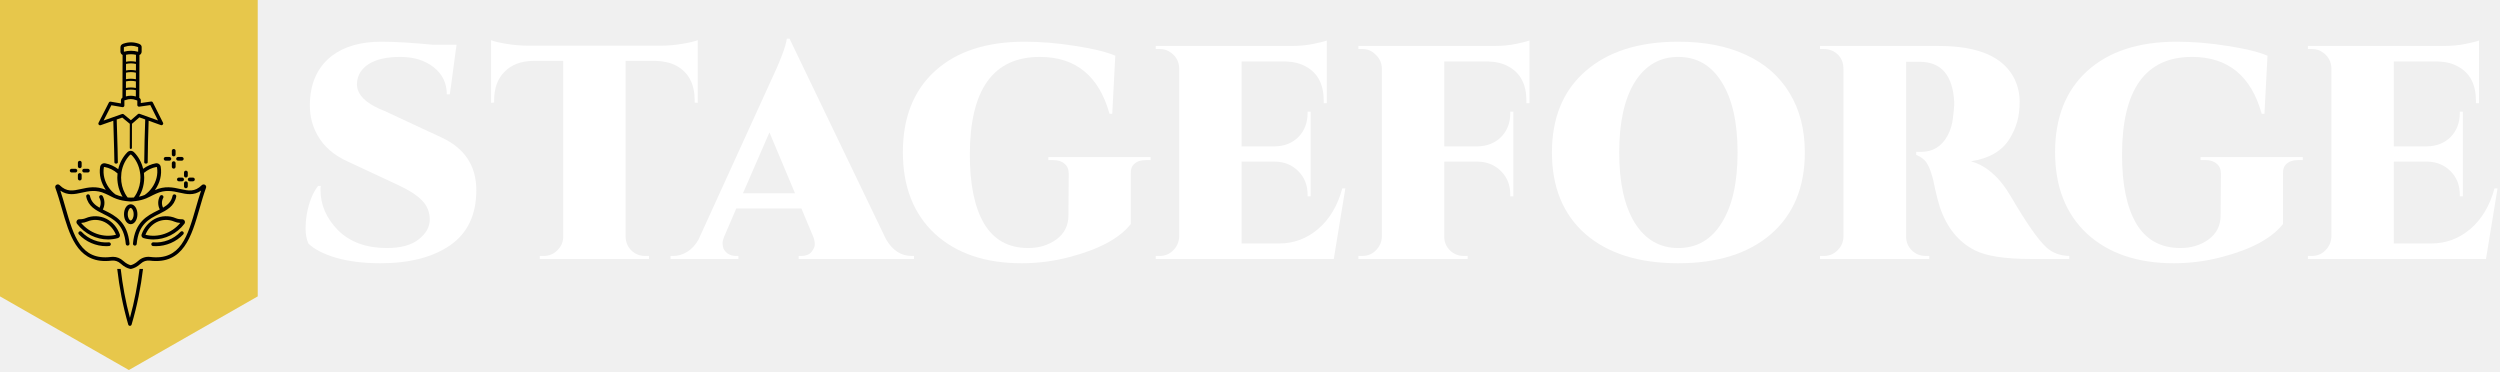
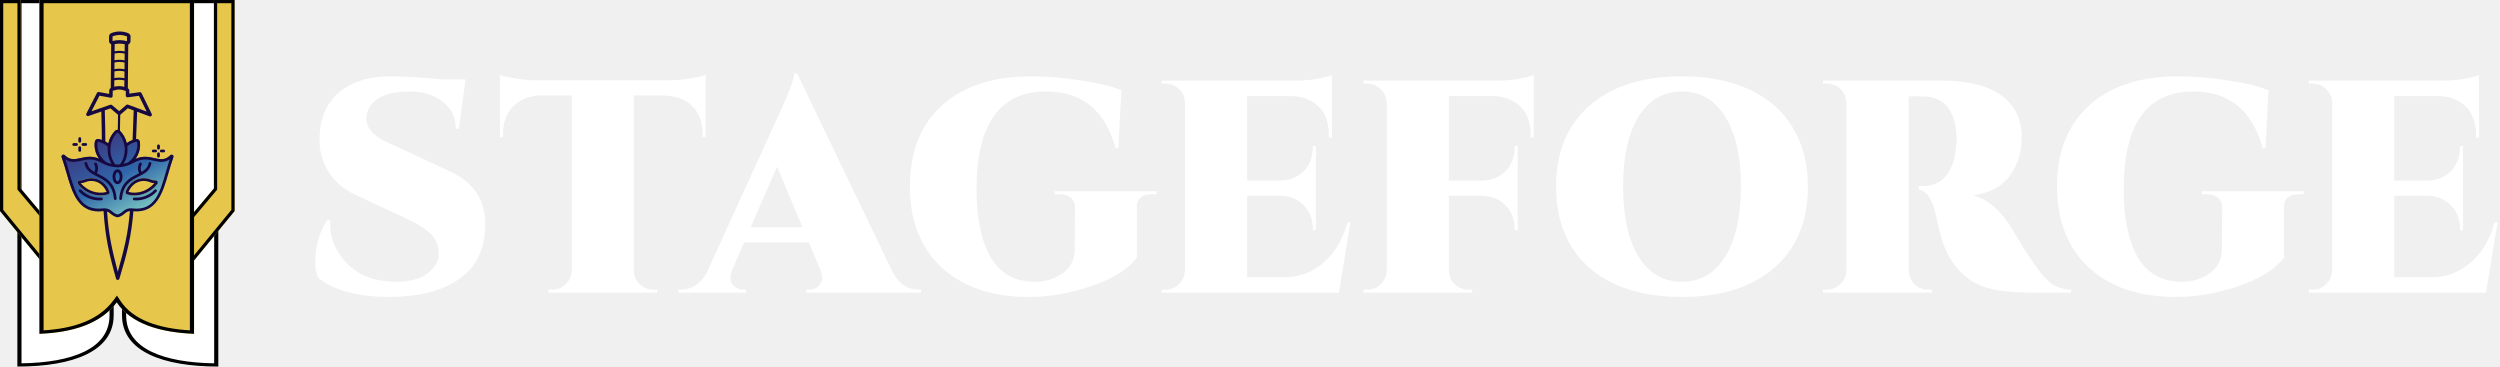
- <svg xmlns="http://www.w3.org/2000/svg" width="679" height="101" viewBox="0 0 679 101" fill="none">
-   <path d="M627.914 69.515C629.347 69.515 630.559 69.019 631.551 68.027C632.598 66.98 633.149 65.74 633.204 64.308V18.517C633.149 16.754 632.405 15.349 630.973 14.302C630.091 13.641 629.071 13.31 627.914 13.31H626.84V12.484H663.455C665.825 12.484 667.919 12.291 669.737 11.905C671.611 11.519 672.795 11.216 673.291 10.996V28.023H672.465V27.361C672.465 22.953 670.867 19.867 667.671 18.104C666.128 17.223 664.282 16.754 662.133 16.699H650.148V39.76H659.157C661.802 39.704 663.951 38.85 665.604 37.197C667.258 35.489 668.084 33.312 668.084 30.668V30.337H668.911V53.315H668.084V52.901C668.084 50.312 667.258 48.19 665.604 46.537C663.951 44.829 661.83 43.947 659.24 43.892H650.148V66.126H660.315C664.337 66.126 667.891 64.804 670.977 62.159C674.063 59.514 676.239 55.849 677.507 51.166H678.333L675.192 70.341H626.84V69.515H627.914Z" fill="white" />
-   <path d="M590.395 71.499C580.531 71.499 572.679 68.826 566.838 63.481C561.053 58.081 558.16 50.697 558.16 41.33C558.16 31.907 561.08 24.551 566.921 19.261C572.762 13.971 580.862 11.326 591.221 11.326C595.685 11.326 600.286 11.712 605.024 12.484C609.763 13.2 613.372 14.082 615.852 15.129L615.026 30.916H614.282C611.416 20.611 605.107 15.459 595.354 15.459C582.68 15.459 576.344 24.331 576.344 42.074C576.344 50.119 577.638 56.345 580.228 60.754C582.873 65.162 586.868 67.366 592.213 67.366C595.134 67.366 597.668 66.594 599.817 65.052C602.021 63.454 603.123 61.277 603.123 58.522L603.206 47.198C603.206 45.986 602.82 45.077 602.049 44.471C601.333 43.809 600.313 43.479 598.991 43.479H597.668V42.652H625.44V43.479H624.2C622.823 43.479 621.776 43.809 621.059 44.471C620.343 45.077 620.012 45.986 620.067 47.198V60.836C616.982 64.749 611.389 67.752 603.289 69.846C599.101 70.948 594.803 71.499 590.395 71.499Z" fill="white" />
-   <path d="M547.211 21.576C548.093 23.504 548.534 25.515 548.534 27.609C548.534 29.648 548.313 31.466 547.872 33.065C547.432 34.607 546.743 36.15 545.806 37.693C543.767 40.999 540.268 43.038 535.309 43.809C537.458 44.416 539.387 45.49 541.095 47.033C542.913 48.576 544.621 50.725 546.219 53.48C550.352 60.533 553.52 65.079 555.725 67.118C557.378 68.661 559.472 69.46 562.006 69.515V70.341H551.675C544.511 70.341 539.387 69.542 536.301 67.945C531.893 65.685 528.752 61.8 526.878 56.29C526.382 54.692 525.942 53.012 525.556 51.248C525.225 49.485 524.922 48.218 524.647 47.446C524.426 46.62 524.151 45.876 523.82 45.215C523.49 44.498 523.131 43.947 522.746 43.562C522.084 42.9 521.313 42.404 520.431 42.074V41.247H521.754C524.95 41.247 527.347 39.787 528.945 36.867C529.771 35.324 530.267 33.671 530.433 31.907C530.653 30.089 530.763 28.959 530.763 28.519C530.763 28.078 530.763 27.802 530.763 27.692C530.377 20.419 527.237 16.782 521.341 16.782H517.704V64.308C517.704 65.74 518.227 66.98 519.274 68.027C520.321 69.019 521.561 69.515 522.994 69.515H523.985V70.341H494.313V69.515H495.387C496.82 69.515 498.032 69.019 499.024 68.027C500.071 67.035 500.622 65.823 500.677 64.39V18.517C500.622 16.479 499.74 14.963 498.032 13.972C497.206 13.531 496.324 13.31 495.387 13.31H494.313V12.484H526.63C537.431 12.484 544.291 15.514 547.211 21.576Z" fill="white" />
-   <path d="M455.808 11.326C462.916 11.326 469.032 12.511 474.157 14.881C479.336 17.25 483.304 20.721 486.059 25.295C488.814 29.813 490.192 35.186 490.192 41.413C490.192 50.835 487.133 58.219 481.017 63.564C474.901 68.854 466.498 71.499 455.808 71.499C445.118 71.499 436.715 68.854 430.598 63.564C424.537 58.219 421.506 50.835 421.506 41.413C421.506 31.99 424.537 24.634 430.598 19.344C436.715 13.999 445.118 11.326 455.808 11.326ZM443.988 60.506C446.853 65.079 450.793 67.366 455.808 67.366C460.877 67.366 464.817 65.079 467.627 60.506C470.492 55.932 471.925 49.568 471.925 41.413C471.925 33.257 470.492 26.893 467.627 22.32C464.817 17.746 460.877 15.459 455.808 15.459C450.793 15.459 446.853 17.746 443.988 22.32C441.178 26.893 439.773 33.257 439.773 41.413C439.773 49.568 441.178 55.932 443.988 60.506Z" fill="white" />
-   <path d="M392.258 16.699V39.76H401.268C403.913 39.704 406.062 38.85 407.715 37.197C409.368 35.489 410.194 33.34 410.194 30.75V30.337H411.021V53.315H410.194V52.901C410.194 50.312 409.368 48.19 407.715 46.537C406.062 44.829 403.94 43.947 401.35 43.892H392.258V64.308C392.258 65.74 392.782 66.98 393.829 68.027C394.876 69.019 396.116 69.515 397.548 69.515H398.623V70.341H368.95V69.515H370.025C371.457 69.515 372.669 69.019 373.661 68.027C374.708 66.98 375.259 65.74 375.314 64.308V18.517C375.259 17.085 374.708 15.873 373.661 14.881C372.669 13.834 371.457 13.31 370.025 13.31H368.95V12.484H405.566C407.935 12.484 410.029 12.291 411.847 11.905C413.666 11.519 414.851 11.216 415.402 10.996V28.023H414.575V27.361C414.575 22.953 412.977 19.867 409.781 18.104C408.238 17.223 406.392 16.754 404.243 16.699H392.258Z" fill="white" />
-   <path d="M314.976 69.515C316.408 69.515 317.621 69.019 318.613 68.027C319.66 66.98 320.211 65.74 320.266 64.308V18.517C320.211 16.754 319.467 15.349 318.034 14.302C317.152 13.641 316.133 13.31 314.976 13.31H313.901V12.484H350.517C352.886 12.484 354.98 12.291 356.799 11.905C358.672 11.519 359.857 11.216 360.353 10.996V28.023H359.526V27.361C359.526 22.953 357.928 19.867 354.732 18.104C353.189 17.223 351.344 16.754 349.195 16.699H337.21V39.76H346.219C348.864 39.704 351.013 38.85 352.666 37.197C354.319 35.489 355.146 33.312 355.146 30.668V30.337H355.972V53.315H355.146V52.901C355.146 50.312 354.319 48.19 352.666 46.537C351.013 44.829 348.891 43.947 346.302 43.892H337.21V66.126H347.376C351.399 66.126 354.953 64.804 358.038 62.159C361.124 59.514 363.301 55.849 364.568 51.166H365.395L362.254 70.341H313.901V69.515H314.976Z" fill="white" />
-   <path d="M277.456 71.499C267.593 71.499 259.741 68.826 253.9 63.481C248.114 58.081 245.221 50.697 245.221 41.33C245.221 31.907 248.142 24.551 253.982 19.261C259.823 13.971 267.923 11.326 278.283 11.326C282.746 11.326 287.347 11.712 292.086 12.484C296.825 13.2 300.434 14.082 302.913 15.129L302.087 30.916H301.343C298.478 20.611 292.168 15.459 282.415 15.459C269.742 15.459 263.405 24.331 263.405 42.074C263.405 50.119 264.7 56.345 267.29 60.754C269.935 65.162 273.93 67.366 279.274 67.366C282.195 67.366 284.73 66.594 286.879 65.052C289.083 63.454 290.185 61.277 290.185 58.522L290.267 47.198C290.267 45.986 289.882 45.077 289.11 44.471C288.394 43.809 287.375 43.479 286.052 43.479H284.73V42.652H312.501V43.479H311.262C309.884 43.479 308.837 43.809 308.121 44.471C307.404 45.077 307.074 45.986 307.129 47.198V60.836C304.043 64.749 298.45 67.752 290.35 69.846C286.162 70.948 281.864 71.499 277.456 71.499Z" fill="white" />
-   <path d="M247.581 69.515H248.242V70.341H216.916V69.515H217.66C218.872 69.515 219.781 69.157 220.388 68.44C220.994 67.669 221.297 66.98 221.297 66.374C221.297 65.713 221.159 65.024 220.883 64.308L217.66 56.621H199.972L196.666 64.308C196.39 65.024 196.253 65.603 196.253 66.043C196.253 66.484 196.335 66.98 196.501 67.531C196.721 68.027 197.134 68.496 197.74 68.936C198.402 69.322 199.09 69.515 199.807 69.515H200.551V70.341H182.119V69.515H182.863C184.13 69.515 185.37 69.157 186.582 68.44C187.849 67.669 188.896 66.539 189.723 65.052L208.981 22.815C211.902 16.644 213.472 12.539 213.693 10.5H214.436L240.638 64.969C242.401 67.999 244.715 69.515 247.581 69.515ZM201.79 52.488H215.924L208.981 35.957L201.79 52.488Z" fill="white" />
-   <path d="M169.913 16.534V64.39C169.968 65.823 170.492 67.035 171.484 68.027C172.531 69.019 173.77 69.515 175.203 69.515H176.277V70.341H146.605V69.515H147.679C149.112 69.515 150.324 69.019 151.316 68.027C152.363 67.035 152.914 65.851 152.969 64.473V16.534H144.786C141.48 16.589 138.89 17.581 137.017 19.509C135.143 21.383 134.207 23.973 134.207 27.279V27.857L133.38 27.94V10.913C134.152 11.244 135.529 11.575 137.513 11.905C139.552 12.236 141.425 12.401 143.133 12.401H179.749C181.457 12.401 183.303 12.236 185.287 11.905C187.27 11.575 188.676 11.244 189.502 10.913V27.94L188.676 27.857V27.279C188.676 22.815 187.022 19.675 183.716 17.856C182.118 17.03 180.217 16.589 178.013 16.534H169.913Z" fill="white" />
-   <path d="M129.369 51.662C129.369 58.329 126.999 63.316 122.261 66.622C117.522 69.873 111.213 71.499 103.333 71.499C98.759 71.499 94.737 71.003 91.265 70.011C87.794 68.964 85.287 67.669 83.744 66.126C83.248 64.914 83 63.619 83 62.241C83 60.809 83.11 59.431 83.331 58.109C83.937 54.858 84.956 52.323 86.389 50.505H87.133C87.078 50.835 87.05 51.193 87.05 51.579C87.05 55.657 88.648 59.321 91.844 62.572C95.095 65.768 99.503 67.366 105.069 67.366C108.816 67.366 111.681 66.594 113.665 65.052C115.703 63.454 116.723 61.663 116.723 59.679C116.723 57.64 116.034 55.904 114.656 54.472C113.279 53.039 111.047 51.606 107.961 50.174L94.489 43.892C90.687 42.184 87.932 39.787 86.224 36.701C84.846 34.277 84.157 31.604 84.157 28.684C84.157 22.733 86.168 18.214 90.191 15.129C93.552 12.594 98.016 11.326 103.581 11.326C107.218 11.326 111.874 11.602 117.549 12.153H123.996L122.178 25.626H121.351C121.351 22.595 120.167 20.143 117.797 18.269C115.428 16.396 112.397 15.459 108.705 15.459C105.069 15.459 102.231 16.093 100.192 17.36C98.208 18.628 97.134 20.308 96.969 22.402C96.748 24.992 98.401 27.196 101.928 29.015C102.534 29.345 103.333 29.703 104.325 30.089L119.781 37.28C126.173 40.2 129.369 44.994 129.369 51.662Z" fill="white" />
-   <path d="M0 80.5V0H70V80.5L35 100.5L0 80.5Z" fill="#E7C74B" />
-   <path d="M47.691 41.966C47.691 42.244 47.462 42.47 47.181 42.47C46.9 42.47 46.671 42.244 46.671 41.966V40.967C46.671 40.69 46.9 40.463 47.181 40.463C47.462 40.463 47.691 40.69 47.691 40.967V41.966ZM47.181 43.8C46.9 43.8 46.671 44.026 46.671 44.304V45.302C46.671 45.58 46.9 45.806 47.181 45.806C47.462 45.806 47.691 45.58 47.691 45.302V44.304C47.691 44.026 47.462 43.8 47.181 43.8ZM48.363 43.638H49.374C49.655 43.638 49.884 43.412 49.884 43.134C49.884 42.856 49.655 42.63 49.374 42.63H48.363C48.082 42.63 47.853 42.856 47.853 43.134C47.853 43.414 48.082 43.638 48.363 43.638ZM44.986 43.638H45.997C46.278 43.638 46.507 43.412 46.507 43.134C46.507 42.856 46.278 42.63 45.997 42.63H44.986C44.705 42.63 44.476 42.856 44.476 43.134C44.476 43.414 44.703 43.638 44.986 43.638ZM22.176 44.178C22.176 43.9 21.947 43.673 21.665 43.673C21.384 43.673 21.155 43.9 21.155 44.178V45.176C21.155 45.454 21.384 45.681 21.665 45.681C21.947 45.681 22.176 45.454 22.176 45.176V44.178ZM21.665 47.012C21.384 47.012 21.155 47.238 21.155 47.516V48.515C21.155 48.792 21.384 49.019 21.665 49.019C21.947 49.019 22.176 48.792 22.176 48.515V47.516C22.176 47.238 21.947 47.012 21.665 47.012ZM22.848 46.85H23.858C24.139 46.85 24.369 46.624 24.369 46.346C24.369 46.068 24.139 45.842 23.858 45.842H22.848C22.567 45.842 22.337 46.068 22.337 46.346C22.337 46.626 22.567 46.85 22.848 46.85ZM19.471 45.842C19.19 45.842 18.96 46.068 18.96 46.346C18.96 46.624 19.19 46.85 19.471 46.85H20.481C20.762 46.85 20.992 46.624 20.992 46.346C20.992 46.068 20.762 45.842 20.481 45.842H19.471ZM51.002 46.85C51.002 46.573 50.773 46.346 50.492 46.346C50.211 46.346 49.982 46.573 49.982 46.85V47.717C49.982 47.995 50.211 48.221 50.492 48.221C50.773 48.221 51.002 47.995 51.002 47.717V46.85ZM50.492 49.251C50.211 49.251 49.982 49.478 49.982 49.755V50.622C49.982 50.9 50.211 51.126 50.492 51.126C50.773 51.126 51.002 50.9 51.002 50.622V49.755C51.002 49.476 50.773 49.251 50.492 49.251ZM51.523 49.241H52.4C52.681 49.241 52.91 49.015 52.91 48.737C52.91 48.459 52.681 48.233 52.4 48.233H51.523C51.242 48.233 51.013 48.459 51.013 48.737C51.013 49.015 51.242 49.241 51.523 49.241ZM48.584 49.241H49.462C49.743 49.241 49.972 49.015 49.972 48.737C49.972 48.459 49.743 48.233 49.462 48.233H48.584C48.303 48.233 48.074 48.459 48.074 48.737C48.074 49.015 48.301 49.241 48.584 49.241ZM55.96 51L55.958 51.004C55.292 52.832 54.732 54.779 54.19 56.664C52.033 64.166 49.802 71.924 40.68 70.786C39.799 70.67 38.916 70.959 38.252 71.576C37.254 72.493 36.371 72.85 35.806 72.988C35.749 73.004 35.685 73.017 35.627 73.027L35.527 73.047L35.398 73.033C35.314 73.017 35.248 73.004 35.176 72.984C34.624 72.848 33.741 72.49 32.749 71.578C32.079 70.959 31.194 70.672 30.315 70.786C29.713 70.861 29.139 70.896 28.594 70.896C20.896 70.896 18.817 63.666 16.801 56.659C16.259 54.776 15.699 52.83 15.035 51.004C14.934 50.669 15.057 50.352 15.334 50.185C15.609 50.02 15.952 50.057 16.186 50.28C18.109 52.202 19.828 51.82 22.002 51.339C23.93 50.912 26.107 50.433 28.734 51.556C27.416 49.693 26.854 47.422 27.197 45.315C27.314 44.653 27.9 44.243 28.564 44.357C29.854 44.596 31.064 45.143 32.117 45.949C32.515 44.186 33.376 42.577 34.594 41.35C34.842 41.102 35.164 40.964 35.505 40.964C35.844 40.964 36.167 41.102 36.414 41.35C37.616 42.557 38.471 44.131 38.878 45.85C39.907 45.094 41.069 44.58 42.287 44.359C42.608 44.304 42.925 44.371 43.18 44.55C43.435 44.728 43.602 44.999 43.654 45.315C44.003 47.428 43.439 49.71 42.109 51.58C42.093 51.603 42.074 51.623 42.058 51.647C44.771 50.406 47.013 50.902 48.995 51.341C51.17 51.824 52.888 52.206 54.806 50.291C55.049 50.059 55.406 50.024 55.681 50.199C55.952 50.368 56.068 50.699 55.96 51ZM35.53 54.689H35.506L35.518 54.705L35.53 54.689ZM39.09 46.965C39.142 47.374 39.168 47.794 39.168 48.239C39.168 48.808 39.116 49.369 39.026 49.921C39.024 49.933 39.022 49.947 39.02 49.958C38.835 51.057 38.476 52.105 37.958 53.054C37.95 53.07 37.94 53.086 37.93 53.102C37.87 53.21 37.812 53.32 37.748 53.426C37.758 53.425 37.768 53.423 37.778 53.421C38.017 53.367 38.255 53.304 38.488 53.233C38.504 53.228 38.522 53.224 38.538 53.22C38.789 53.143 39.038 53.056 39.281 52.96C40.061 52.424 40.73 51.764 41.271 51L41.273 50.998C42.453 49.344 42.953 47.331 42.646 45.476C42.638 45.428 42.618 45.393 42.588 45.371C42.558 45.35 42.517 45.344 42.469 45.352C41.249 45.572 40.085 46.128 39.09 46.965ZM33.004 46.74L32.974 46.969C32.92 47.392 32.892 47.819 32.892 48.235C32.888 49.785 33.265 51.28 33.971 52.574C33.979 52.588 33.989 52.603 33.997 52.617C34.104 52.812 34.22 53.005 34.343 53.19C34.361 53.218 34.381 53.245 34.401 53.273C34.487 53.399 34.579 53.519 34.67 53.639C35.234 53.687 35.803 53.687 36.367 53.639C36.389 53.61 36.411 53.58 36.432 53.551C36.546 53.397 36.658 53.243 36.76 53.082C36.779 53.05 36.797 53.019 36.817 52.987C36.925 52.814 37.029 52.637 37.124 52.456C37.134 52.438 37.142 52.418 37.15 52.401C37.796 51.148 38.143 49.716 38.143 48.235C38.143 47.735 38.107 47.282 38.033 46.846C37.764 45.001 36.933 43.303 35.687 42.055C35.633 42 35.569 41.97 35.506 41.97C35.442 41.97 35.378 42 35.322 42.055C34.106 43.282 33.293 44.938 33.004 46.74ZM29.583 50.998C30.085 51.699 30.686 52.31 31.365 52.812C31.664 52.944 31.967 53.058 32.274 53.159C32.314 53.173 32.354 53.182 32.396 53.196C32.665 53.281 32.938 53.356 33.215 53.419C33.239 53.425 33.265 53.431 33.289 53.434C33.265 53.397 33.245 53.356 33.223 53.316C33.143 53.18 33.066 53.044 32.992 52.905C32.958 52.84 32.926 52.771 32.892 52.704C32.629 52.17 32.414 51.609 32.248 51.028C32.24 51.002 32.232 50.979 32.227 50.953C32.175 50.762 32.129 50.567 32.089 50.372L32.065 50.254C32.025 50.049 31.989 49.844 31.961 49.637C31.959 49.626 31.959 49.616 31.957 49.604C31.898 49.155 31.86 48.7 31.86 48.239C31.86 47.863 31.886 47.481 31.925 47.099C30.907 46.195 29.687 45.592 28.383 45.35C28.252 45.328 28.214 45.423 28.204 45.48C27.903 47.333 28.405 49.346 29.583 50.998ZM54.608 51.778C52.617 53.176 50.666 52.743 48.77 52.322C46.838 51.892 44.841 51.449 42.389 52.599C41.829 52.84 41.327 53.096 40.774 53.381C40.459 53.551 40.111 53.714 39.716 53.876C38.823 54.234 37.878 54.472 36.907 54.596L36.905 54.599L36.837 54.606C36.789 54.612 36.744 54.622 36.696 54.626C36.644 54.632 36.59 54.634 36.538 54.638L35.48 54.752L35.494 54.734L34.627 54.65C34.529 54.642 34.431 54.636 34.334 54.626C34.284 54.62 34.232 54.61 34.182 54.604L34.122 54.599L34.12 54.596C33.03 54.467 31.945 54.175 30.895 53.714C30.662 53.604 30.441 53.499 30.223 53.385C29.759 53.141 29.212 52.857 28.625 52.607C26.159 51.449 24.159 51.892 22.228 52.322C20.33 52.743 18.378 53.176 16.385 51.772C16.893 53.283 17.346 54.855 17.785 56.385C20.013 64.127 21.935 70.813 30.186 69.785C30.355 69.763 30.526 69.752 30.696 69.752C31.701 69.752 32.681 70.134 33.445 70.839C34.322 71.644 35.072 71.918 35.44 72.009C35.464 72.015 35.482 72.02 35.5 72.024C35.516 72.02 35.53 72.016 35.546 72.013C35.929 71.918 36.676 71.646 37.557 70.839C38.444 70.016 39.63 69.629 40.815 69.785C49.065 70.817 50.985 64.129 53.212 56.389C53.648 54.864 54.098 53.299 54.608 51.778ZM50.145 59.961C50.285 60.221 50.265 60.528 50.091 60.767C48.034 63.489 44.857 65.038 41.649 65.038C40.756 65.038 39.859 64.918 38.984 64.668C38.779 64.611 38.605 64.471 38.506 64.284C38.406 64.095 38.388 63.871 38.458 63.672C39.11 61.822 40.433 60.278 42.09 59.435C43.838 58.553 45.945 58.486 47.727 59.254C48.212 59.463 48.772 59.559 49.444 59.55C49.753 59.552 50.006 59.701 50.145 59.961ZM48.967 60.55C48.353 60.515 47.811 60.392 47.319 60.18C45.813 59.53 44.031 59.587 42.554 60.333C41.199 61.023 40.1 62.265 39.508 63.766C42.907 64.625 46.623 63.355 48.967 60.55ZM32.541 63.672C32.611 63.873 32.595 64.097 32.493 64.286C32.394 64.473 32.218 64.613 32.015 64.67C31.142 64.918 30.245 65.038 29.352 65.038C26.144 65.038 22.969 63.49 20.914 60.777C20.734 60.528 20.714 60.221 20.854 59.961C20.993 59.701 21.252 59.532 21.559 59.551C22.219 59.557 22.787 59.465 23.272 59.256C25.054 58.488 27.161 58.553 28.909 59.435C30.566 60.278 31.889 61.822 32.541 63.672ZM31.489 63.766C30.899 62.265 29.798 61.023 28.443 60.331C26.968 59.587 25.185 59.528 23.68 60.178C23.186 60.391 22.644 60.513 22.032 60.548C24.372 63.351 28.09 64.625 31.489 63.766ZM43.192 58.124C45.315 57.062 47.319 56.06 47.871 53.385C47.926 53.114 47.749 52.846 47.472 52.791C47.197 52.735 46.926 52.911 46.87 53.184C46.543 54.774 45.558 55.658 44.291 56.403C43.872 55.579 43.88 54.543 44.334 53.746C44.472 53.503 44.386 53.196 44.139 53.058C43.892 52.922 43.581 53.007 43.443 53.251C42.819 54.346 42.815 55.766 43.398 56.889C43.178 57.001 42.957 57.114 42.73 57.226C40.017 58.583 36.642 60.271 36.113 66.163C36.09 66.441 36.297 66.685 36.576 66.711C36.592 66.713 36.606 66.713 36.622 66.713C36.883 66.713 37.106 66.516 37.13 66.254C37.608 60.917 40.447 59.497 43.192 58.124ZM28.558 57.224C28.343 57.117 28.134 57.011 27.926 56.905C28.518 55.778 28.518 54.35 27.891 53.247C27.753 53.005 27.442 52.918 27.195 53.054C26.95 53.19 26.862 53.499 27 53.742C27.458 54.547 27.462 55.593 27.031 56.42C25.748 55.674 24.747 54.785 24.418 53.182C24.362 52.909 24.091 52.733 23.816 52.788C23.539 52.844 23.361 53.109 23.417 53.383C23.968 56.058 25.973 57.062 28.096 58.122C30.841 59.495 33.678 60.915 34.158 66.248C34.182 66.51 34.405 66.707 34.666 66.707C34.682 66.707 34.696 66.707 34.712 66.705C34.993 66.681 35.2 66.435 35.175 66.157C34.646 60.268 31.271 58.581 28.558 57.224ZM35.5 60.893C34.479 60.893 33.678 59.703 33.678 58.185C33.678 56.666 34.477 55.477 35.5 55.477C36.52 55.477 37.322 56.666 37.322 58.185C37.322 59.703 36.52 60.893 35.5 60.893ZM36.301 58.185C36.301 57.147 35.827 56.485 35.5 56.485C35.173 56.485 34.698 57.147 34.698 58.185C34.698 59.223 35.173 59.885 35.5 59.885C35.827 59.885 36.301 59.223 36.301 58.185ZM49.023 62.973C47.187 64.958 44.357 66.051 41.645 65.82C41.364 65.797 41.117 66.002 41.093 66.279C41.069 66.557 41.277 66.801 41.558 66.825C41.823 66.847 42.09 66.858 42.355 66.858C45.124 66.858 47.909 65.669 49.775 63.652C49.964 63.447 49.95 63.128 49.743 62.939C49.535 62.752 49.215 62.768 49.023 62.973ZM29.552 65.82C26.839 66.049 24.01 64.958 22.174 62.973C21.985 62.768 21.662 62.752 21.452 62.941C21.245 63.128 21.229 63.447 21.42 63.654C23.286 65.671 26.071 66.861 28.84 66.861C29.107 66.861 29.372 66.849 29.637 66.827C29.918 66.803 30.126 66.559 30.102 66.281C30.08 66.002 29.833 65.797 29.552 65.82Z" fill="black" />
-   <path fill-rule="evenodd" clip-rule="evenodd" d="M33.555 11.844C34.927 11.38 36.302 11.385 37.651 11.86C37.847 11.929 38.008 12.015 38.135 12.116C38.362 12.297 38.475 12.529 38.474 12.808L38.471 14.024C38.47 14.34 38.312 14.654 38.062 14.839C38.005 14.881 37.939 14.894 37.877 14.921L37.839 26.576C37.874 26.596 37.91 26.61 37.941 26.635C38.115 26.774 38.243 26.968 38.241 27.253L38.24 27.98L41.029 27.576C41.161 27.555 41.292 27.593 41.392 27.673C41.443 27.714 41.485 27.766 41.516 27.827L44.281 33.34C44.366 33.51 44.337 33.712 44.21 33.854C44.08 33.994 43.878 34.044 43.699 33.98L40.372 32.782C40.183 38.72 40.2 38.144 40.114 44.084C40.114 44.084 40.126 44.446 39.643 44.446C39.161 44.446 39.173 44.084 39.173 44.084C39.261 38.032 39.245 38.497 39.442 32.447L37.854 31.876L35.862 33.607C35.856 33.614 35.85 33.616 35.844 33.619L35.832 40.101C35.832 40.101 35.866 40.463 35.5 40.463C35.207 40.463 35.245 40.101 35.245 40.101L35.257 33.622L35.25 33.617L33.207 31.933L31.7 32.462C31.915 38.506 32.006 43.722 32.006 44.084C32.006 44.446 31.537 44.446 31.537 44.446C31.473 44.446 31.068 44.446 31.068 44.084C31.068 43.722 30.974 38.726 30.77 32.791L27.34 34C27.16 34.063 26.959 34.011 26.832 33.87C26.705 33.728 26.677 33.524 26.765 33.354L29.566 27.857C29.66 27.674 29.863 27.575 30.066 27.61L32.844 28.088L32.848 27.229C32.849 26.936 33.015 26.683 33.256 26.509L33.295 14.921C33.231 14.895 33.17 14.861 33.112 14.819C32.869 14.635 32.707 14.312 32.708 14.001L32.712 12.785L32.721 12.789C32.724 12.348 33.006 12.03 33.555 11.844ZM36.964 27.186C35.986 26.826 35.059 26.823 34.123 27.176C34.068 27.198 34.012 27.208 33.953 27.208C33.866 27.207 33.806 27.239 33.786 27.26L33.782 28.646C33.783 28.662 33.775 28.677 33.772 28.694C33.774 28.705 33.777 28.715 33.776 28.725C33.772 28.744 33.763 28.759 33.757 28.776C33.748 28.805 33.739 28.834 33.724 28.861C33.709 28.889 33.692 28.913 33.675 28.935C33.655 28.959 33.635 28.979 33.612 28.998C33.588 29.018 33.565 29.033 33.538 29.048C33.513 29.061 33.488 29.073 33.459 29.082C33.429 29.092 33.399 29.097 33.367 29.1C33.351 29.102 33.333 29.11 33.315 29.109C33.303 29.111 33.292 29.102 33.278 29.101C33.263 29.1 33.249 29.104 33.237 29.102L30.253 28.585L28.136 32.738L33.15 30.971C33.17 30.965 33.187 30.967 33.205 30.963C33.236 30.956 33.268 30.949 33.301 30.949C33.331 30.948 33.358 30.951 33.387 30.956C33.416 30.961 33.445 30.966 33.473 30.978C33.502 30.99 33.528 31.003 33.554 31.021C33.569 31.029 33.586 31.032 33.602 31.044L33.609 31.05L35.549 32.652L37.449 31.003C37.467 30.985 37.491 30.979 37.514 30.964C37.533 30.95 37.552 30.936 37.573 30.927C37.612 30.911 37.65 30.905 37.688 30.899C37.704 30.897 37.722 30.89 37.74 30.89C37.798 30.886 37.857 30.895 37.911 30.914C37.911 30.914 37.913 30.913 37.915 30.914L42.916 32.714L40.823 28.54L40.817 28.542L37.825 28.972C37.813 28.973 37.802 28.969 37.79 28.97C37.78 28.969 37.768 28.974 37.756 28.975C37.738 28.975 37.72 28.965 37.7 28.963C37.669 28.96 37.638 28.954 37.608 28.945C37.579 28.936 37.555 28.92 37.529 28.906C37.503 28.893 37.479 28.878 37.455 28.858C37.434 28.838 37.416 28.816 37.397 28.794C37.377 28.77 37.362 28.747 37.347 28.721C37.332 28.694 37.323 28.665 37.315 28.634C37.311 28.616 37.299 28.599 37.297 28.579C37.295 28.567 37.301 28.556 37.299 28.544C37.3 28.534 37.295 28.523 37.294 28.511L37.296 27.32C37.227 27.283 37.098 27.235 37.005 27.2L36.964 27.186ZM36.899 24.486C35.997 24.285 35.094 24.283 34.2 24.481L34.194 26.189C35.081 25.935 35.985 25.941 36.893 26.202L36.899 24.486ZM36.91 22.113C36.008 21.912 35.105 21.911 34.211 22.109L34.206 23.89C35.099 23.709 36.002 23.711 36.903 23.896L36.905 23.894L36.91 22.113ZM36.917 19.739C36.015 19.538 35.111 19.536 34.217 19.735L34.211 21.516C35.105 21.336 36.008 21.337 36.908 21.522L36.91 21.52L36.917 19.739ZM36.925 17.367C36.023 17.166 35.12 17.165 34.226 17.363L34.219 19.143C35.113 18.963 36.016 18.965 36.916 19.15L36.918 19.148L36.925 17.367ZM36.931 14.881C36.031 14.682 35.128 14.68 34.233 14.87L34.227 16.771C35.121 16.591 36.024 16.593 36.925 16.778L36.931 14.881ZM37.326 12.731C36.168 12.322 35.031 12.319 33.85 12.72V12.724C33.726 12.767 33.671 12.799 33.65 12.816L33.646 14.008C33.645 14.018 33.648 14.032 33.654 14.044C34.931 13.701 36.226 13.703 37.513 14.055C37.517 14.041 37.52 14.028 37.521 14.018L37.525 12.825C37.503 12.808 37.449 12.775 37.326 12.731Z" fill="black" />
-   <path d="M38.844 73.047C38.237 78.003 37.276 83.01 35.737 88.167C35.677 88.366 35.493 88.5 35.284 88.5C35.075 88.5 34.892 88.364 34.834 88.165C33.346 83.072 32.422 78.057 31.839 73.047H32.785C33.302 77.456 34.085 81.865 35.29 86.323C36.539 81.817 37.356 77.414 37.895 73.047H38.844Z" fill="black" />
+ <svg xmlns="http://www.w3.org/2000/svg" width="682" height="100" viewBox="0 0 682 100" fill="none">
+   <path d="M630.914 79.015C632.347 79.015 633.559 78.519 634.551 77.527C635.598 76.48 636.149 75.24 636.204 73.808V28.017C636.149 26.254 635.405 24.849 633.973 23.802C633.091 23.141 632.071 22.81 630.914 22.81H629.84V21.984H666.455C668.825 21.984 670.919 21.791 672.737 21.405C674.611 21.019 675.795 20.716 676.291 20.496V37.523H675.465V36.861C675.465 32.453 673.867 29.367 670.671 27.604C669.128 26.723 667.282 26.254 665.133 26.199H653.148V49.26H662.157C664.802 49.204 666.951 48.35 668.604 46.697C670.258 44.989 671.084 42.812 671.084 40.167V39.837H671.911V62.815H671.084V62.401C671.084 59.812 670.258 57.69 668.604 56.037C666.951 54.329 664.83 53.447 662.24 53.392H653.148V75.626H663.315C667.337 75.626 670.891 74.304 673.977 71.659C677.063 69.014 679.239 65.349 680.507 60.666H681.333L678.192 79.841H629.84V79.015H630.914Z" fill="white" />
+   <path d="M593.395 80.999C583.531 80.999 575.679 78.326 569.838 72.981C564.053 67.581 561.16 60.197 561.16 50.83C561.16 41.407 564.08 34.051 569.921 28.761C575.762 23.471 583.862 20.826 594.221 20.826C598.685 20.826 603.286 21.212 608.024 21.984C612.763 22.7 616.372 23.582 618.852 24.629L618.026 40.416H617.282C614.416 30.111 608.107 24.959 598.354 24.959C585.68 24.959 579.344 33.831 579.344 51.574C579.344 59.619 580.638 65.845 583.228 70.254C585.873 74.662 589.868 76.866 595.213 76.866C598.134 76.866 600.668 76.094 602.817 74.552C605.021 72.954 606.123 70.777 606.123 68.022L606.206 56.698C606.206 55.486 605.82 54.577 605.049 53.971C604.333 53.309 603.313 52.979 601.991 52.979H600.668V52.152H628.44V52.979H627.2C625.823 52.979 624.776 53.309 624.059 53.971C623.343 54.577 623.012 55.486 623.067 56.698V70.336C619.982 74.249 614.389 77.252 606.289 79.346C602.101 80.448 597.803 80.999 593.395 80.999Z" fill="white" />
+   <path d="M550.211 31.076C551.093 33.004 551.534 35.016 551.534 37.109C551.534 39.148 551.313 40.967 550.872 42.565C550.432 44.107 549.743 45.65 548.806 47.193C546.767 50.499 543.268 52.538 538.309 53.309C540.458 53.916 542.387 54.99 544.095 56.533C545.913 58.076 547.621 60.225 549.219 62.98C553.352 70.033 556.52 74.579 558.725 76.618C560.378 78.161 562.472 78.96 565.006 79.015V79.841H554.675C547.511 79.841 542.387 79.042 539.301 77.445C534.893 75.185 531.752 71.3 529.878 65.79C529.382 64.192 528.942 62.512 528.556 60.748C528.225 58.985 527.922 57.718 527.647 56.946C527.426 56.12 527.151 55.376 526.82 54.715C526.49 53.998 526.131 53.447 525.746 53.062C525.084 52.4 524.313 51.904 523.431 51.574V50.747H524.754C527.95 50.747 530.347 49.287 531.945 46.367C532.771 44.824 533.267 43.171 533.433 41.407C533.653 39.589 533.763 38.459 533.763 38.019C533.763 37.578 533.763 37.302 533.763 37.192C533.377 29.919 530.237 26.282 524.341 26.282H520.704V73.808C520.704 75.24 521.227 76.48 522.274 77.527C523.321 78.519 524.561 79.015 525.994 79.015H526.985V79.841H497.313V79.015H498.387C499.82 79.015 501.032 78.519 502.024 77.527C503.071 76.535 503.622 75.323 503.677 73.89V28.017C503.622 25.979 502.74 24.463 501.032 23.471C500.206 23.031 499.324 22.81 498.387 22.81H497.313V21.984H529.63C540.431 21.984 547.291 25.014 550.211 31.076Z" fill="white" />
+   <path d="M458.808 20.826C465.916 20.826 472.032 22.011 477.157 24.381C482.336 26.75 486.304 30.221 489.059 34.795C491.814 39.313 493.192 44.686 493.192 50.913C493.192 60.335 490.133 67.719 484.017 73.064C477.901 78.354 469.498 80.999 458.808 80.999C448.118 80.999 439.715 78.354 433.598 73.064C427.537 67.719 424.506 60.335 424.506 50.913C424.506 41.49 427.537 34.134 433.598 28.844C439.715 23.499 448.118 20.826 458.808 20.826ZM446.988 70.006C449.853 74.579 453.793 76.866 458.808 76.866C463.877 76.866 467.817 74.579 470.627 70.006C473.492 65.432 474.925 59.068 474.925 50.913C474.925 42.757 473.492 36.393 470.627 31.82C467.817 27.246 463.877 24.959 458.808 24.959C453.793 24.959 449.853 27.246 446.988 31.82C444.178 36.393 442.773 42.757 442.773 50.913C442.773 59.068 444.178 65.432 446.988 70.006Z" fill="white" />
+   <path d="M395.258 26.199V49.26H404.268C406.913 49.204 409.062 48.35 410.715 46.697C412.368 44.989 413.194 42.84 413.194 40.25V39.837H414.021V62.815H413.194V62.401C413.194 59.812 412.368 57.69 410.715 56.037C409.062 54.329 406.94 53.447 404.35 53.392H395.258V73.808C395.258 75.24 395.782 76.48 396.829 77.527C397.876 78.519 399.116 79.015 400.548 79.015H401.623V79.841H371.95V79.015H373.025C374.457 79.015 375.669 78.519 376.661 77.527C377.708 76.48 378.259 75.24 378.314 73.808V28.017C378.259 26.585 377.708 25.372 376.661 24.381C375.669 23.334 374.457 22.81 373.025 22.81H371.95V21.984H408.566C410.935 21.984 413.029 21.791 414.847 21.405C416.666 21.019 417.851 20.716 418.402 20.496V37.523H417.575V36.861C417.575 32.453 415.977 29.367 412.781 27.604C411.238 26.723 409.392 26.254 407.243 26.199H395.258Z" fill="white" />
+   <path d="M317.976 79.015C319.408 79.015 320.621 78.519 321.613 77.527C322.66 76.48 323.211 75.24 323.266 73.808V28.017C323.211 26.254 322.467 24.849 321.034 23.802C320.152 23.141 319.133 22.81 317.976 22.81H316.901V21.984H353.517C355.886 21.984 357.98 21.791 359.799 21.405C361.672 21.019 362.857 20.716 363.353 20.496V37.523H362.526V36.861C362.526 32.453 360.928 29.367 357.732 27.604C356.189 26.723 354.344 26.254 352.195 26.199H340.21V49.26H349.219C351.864 49.204 354.013 48.35 355.666 46.697C357.319 44.989 358.146 42.812 358.146 40.167V39.837H358.972V62.815H358.146V62.401C358.146 59.812 357.319 57.69 355.666 56.037C354.013 54.329 351.891 53.447 349.302 53.392H340.21V75.626H350.376C354.399 75.626 357.953 74.304 361.038 71.659C364.124 69.014 366.301 65.349 367.568 60.666H368.395L365.254 79.841H316.901V79.015H317.976Z" fill="white" />
+   <path d="M280.456 80.999C270.593 80.999 262.741 78.326 256.9 72.981C251.114 67.581 248.221 60.197 248.221 50.83C248.221 41.407 251.142 34.051 256.982 28.761C262.823 23.471 270.923 20.826 281.283 20.826C285.746 20.826 290.347 21.212 295.086 21.984C299.825 22.7 303.434 23.582 305.913 24.629L305.087 40.416H304.343C301.478 30.111 295.168 24.959 285.415 24.959C272.742 24.959 266.405 33.831 266.405 51.574C266.405 59.619 267.7 65.845 270.29 70.254C272.935 74.662 276.93 76.866 282.274 76.866C285.195 76.866 287.73 76.094 289.879 74.552C292.083 72.954 293.185 70.777 293.185 68.022L293.267 56.698C293.267 55.486 292.882 54.577 292.11 53.971C291.394 53.309 290.375 52.979 289.052 52.979H287.73V52.152H315.501V52.979H314.262C312.884 52.979 311.837 53.309 311.121 53.971C310.404 54.577 310.074 55.486 310.129 56.698V70.336C307.043 74.249 301.45 77.252 293.35 79.346C289.162 80.448 284.864 80.999 280.456 80.999Z" fill="white" />
+   <path d="M250.581 79.015H251.242V79.841H219.916V79.015H220.66C221.872 79.015 222.781 78.657 223.388 77.94C223.994 77.169 224.297 76.48 224.297 75.874C224.297 75.213 224.159 74.524 223.883 73.808L220.66 66.121H202.972L199.666 73.808C199.39 74.524 199.253 75.103 199.253 75.543C199.253 75.984 199.335 76.48 199.501 77.031C199.721 77.527 200.134 77.996 200.74 78.436C201.402 78.822 202.09 79.015 202.807 79.015H203.551V79.841H185.119V79.015H185.863C187.13 79.015 188.37 78.657 189.582 77.94C190.849 77.169 191.896 76.039 192.723 74.552L211.981 32.315C214.902 26.144 216.472 22.039 216.693 20H217.436L243.638 74.469C245.401 77.499 247.715 79.015 250.581 79.015ZM204.79 61.988H218.924L211.981 45.457L204.79 61.988Z" fill="white" />
+   <path d="M172.913 26.034V73.89C172.968 75.323 173.492 76.535 174.484 77.527C175.531 78.519 176.77 79.015 178.203 79.015H179.277V79.841H149.605V79.015H150.679C152.112 79.015 153.324 78.519 154.316 77.527C155.363 76.535 155.914 75.351 155.969 73.973V26.034H147.786C144.48 26.089 141.89 27.081 140.017 29.009C138.143 30.883 137.207 33.473 137.207 36.779V37.357L136.38 37.44V20.413C137.152 20.744 138.529 21.075 140.513 21.405C142.552 21.736 144.425 21.901 146.133 21.901H182.749C184.457 21.901 186.303 21.736 188.287 21.405C190.27 21.075 191.676 20.744 192.502 20.413V37.44L191.676 37.357V36.779C191.676 32.315 190.022 29.175 186.716 27.356C185.118 26.53 183.217 26.089 181.013 26.034H172.913Z" fill="white" />
+   <path d="M132.369 61.162C132.369 67.829 129.999 72.816 125.261 76.122C120.522 79.373 114.213 80.999 106.333 80.999C101.759 80.999 97.737 80.503 94.265 79.511C90.794 78.464 88.287 77.169 86.744 75.626C86.248 74.414 86 73.119 86 71.741C86 70.309 86.11 68.931 86.331 67.609C86.937 64.358 87.956 61.823 89.389 60.005H90.133C90.078 60.335 90.05 60.693 90.05 61.079C90.05 65.156 91.648 68.821 94.844 72.072C98.095 75.268 102.503 76.866 108.069 76.866C111.816 76.866 114.681 76.094 116.665 74.552C118.703 72.954 119.723 71.163 119.723 69.179C119.723 67.14 119.034 65.404 117.656 63.972C116.279 62.539 114.047 61.106 110.961 59.674L97.489 53.392C93.687 51.684 90.932 49.287 89.224 46.201C87.846 43.777 87.157 41.104 87.157 38.184C87.157 32.233 89.168 27.714 93.191 24.629C96.552 22.094 101.015 20.826 106.581 20.826C110.218 20.826 114.874 21.102 120.549 21.653H126.996L125.178 35.126H124.351C124.351 32.095 123.167 29.643 120.797 27.769C118.428 25.896 115.397 24.959 111.705 24.959C108.069 24.959 105.231 25.593 103.192 26.86C101.208 28.128 100.134 29.808 99.969 31.902C99.748 34.492 101.401 36.696 104.928 38.514C105.534 38.845 106.333 39.203 107.325 39.589L122.781 46.78C129.173 49.7 132.369 54.494 132.369 61.162Z" fill="white" />
+   <path d="M4.734 0H31.014V86.004C31.014 95.863 19.913 100 4.734 100V0Z" fill="white" />
+   <path d="M29.881 0.88H5.867V99.112C12.859 99.013 18.773 97.987 22.966 95.952C27.313 93.844 29.881 90.624 29.881 86.004V0.88ZM31.014 86.004C31.014 95.863 19.913 100 4.734 100V0H31.014V86.004Z" fill="black" />
+   <path d="M59.559 0H33.279V86.004C33.279 95.863 44.38 100 59.559 100V0Z" fill="white" />
+   <path d="M34.412 0.88H58.427V99.112C51.434 99.013 45.521 97.987 41.327 95.952C36.98 93.844 34.412 90.624 34.412 86.004V0.88ZM33.279 86.004C33.279 95.863 44.38 100 59.559 100V0H33.279V86.004Z" fill="black" />
+   <path d="M0 0H5.645V51.408L16.229 63.996L15.604 76.585L0 57.57V0Z" fill="#E7C74B" />
+   <path d="M5.645 0V51.408L16.229 63.996L15.604 76.585L0 57.57V0H5.645ZM0.882 57.256L14.837 74.26L15.331 64.298L4.763 51.729V0.88H0.882V57.256Z" fill="black" />
+   <path d="M64 0H58.355V51.408L47.771 63.996L48.396 76.585L64 57.57V0Z" fill="#E7C74B" />
+   <path d="M58.355 0V51.408L47.771 63.996L48.396 76.585L64 57.57V0H58.355ZM63.118 57.256L49.163 74.26L48.669 64.298L59.237 51.729V0.88H63.118V57.256Z" fill="black" />
+   <path d="M52.935 0V91.058C43.689 90.695 35.702 88.328 31.847 82.474C27.539 88.24 20.005 90.695 10.759 91.058V0H52.935Z" fill="#E7C74B" />
+   <path d="M52.935 0V91.058C43.689 90.695 35.702 88.328 31.847 82.474C27.539 88.24 20.005 90.695 10.759 91.058V0H52.935ZM11.893 90.118C20.35 89.607 27 87.207 30.867 82.032L31.91 80.636L32.856 82.073C36.282 87.274 43.263 89.612 51.801 90.119V0.881H11.893V90.118Z" fill="black" />
+   <path fill-rule="evenodd" clip-rule="evenodd" d="M32.066 35.407C32.319 35.407 32.559 35.51 32.744 35.695C33.639 36.593 34.277 37.763 34.58 39.042C35.346 38.479 36.213 38.097 37.12 37.933C37.359 37.892 37.596 37.942 37.786 38.075C37.976 38.207 38.101 38.409 38.139 38.643C38.399 40.215 37.979 41.913 36.988 43.304C36.976 43.321 36.961 43.336 36.949 43.353C38.971 42.431 40.643 42.8 42.12 43.126C43.741 43.485 45.021 43.769 46.45 42.345C46.631 42.172 46.897 42.146 47.102 42.277C47.304 42.403 47.391 42.648 47.311 42.872L47.309 42.876C46.813 44.235 46.395 45.683 45.991 47.085C44.384 52.665 42.722 58.435 35.923 57.589C35.267 57.502 34.608 57.718 34.114 58.177C33.37 58.859 32.711 59.124 32.291 59.227C32.248 59.238 32.2 59.248 32.157 59.256L32.083 59.271L31.986 59.26C31.924 59.248 31.875 59.238 31.822 59.223C31.41 59.122 30.752 58.856 30.012 58.177C29.513 57.718 28.853 57.504 28.198 57.589C27.749 57.644 27.321 57.671 26.916 57.671C21.178 57.67 19.629 52.293 18.128 47.081C17.723 45.681 17.305 44.233 16.811 42.876C16.735 42.627 16.827 42.39 17.034 42.266C17.239 42.143 17.494 42.171 17.668 42.336C19.101 43.766 20.382 43.482 22.003 43.125C23.439 42.807 25.062 42.45 27.02 43.285C26.038 41.9 25.619 40.211 25.874 38.643C25.962 38.151 26.399 37.847 26.893 37.932C27.854 38.109 28.757 38.516 29.541 39.115C29.838 37.804 30.48 36.608 31.388 35.695C31.572 35.51 31.812 35.407 32.066 35.407ZM27.105 49.146C25.802 48.49 24.231 48.442 22.903 49.013C22.542 49.168 22.119 49.237 21.628 49.233C21.399 49.218 21.206 49.344 21.102 49.538C20.998 49.731 21.013 49.96 21.146 50.145C22.678 52.163 25.044 53.314 27.434 53.314C28.1 53.314 28.769 53.225 29.419 53.04C29.57 52.998 29.702 52.894 29.776 52.755C29.852 52.614 29.864 52.447 29.812 52.297C29.326 50.922 28.339 49.773 27.105 49.146ZM41.129 49.012C39.801 48.441 38.23 48.49 36.928 49.146C35.693 49.773 34.707 50.922 34.221 52.297C34.169 52.445 34.183 52.613 34.257 52.754C34.331 52.892 34.461 52.996 34.613 53.038C35.265 53.224 35.934 53.314 36.6 53.314C38.99 53.314 41.359 52.161 42.892 50.137C43.021 49.96 43.035 49.731 42.932 49.538C42.828 49.344 42.638 49.233 42.408 49.231C41.908 49.238 41.49 49.167 41.129 49.012Z" fill="url(#paint0_linear_142_708)" />
+   <path d="M21.593 51.754C21.749 51.613 21.99 51.625 22.131 51.777C23.499 53.254 25.607 54.066 27.629 53.896C27.839 53.878 28.023 54.031 28.039 54.239C28.057 54.445 27.903 54.626 27.693 54.644C27.496 54.66 27.298 54.669 27.099 54.669C25.035 54.669 22.96 53.784 21.57 52.284C21.427 52.13 21.438 51.893 21.593 51.754Z" fill="#160942" />
+   <path d="M42.141 51.777C42.283 51.625 42.523 51.613 42.677 51.752C42.832 51.893 42.842 52.13 42.7 52.283C41.31 53.783 39.235 54.668 37.171 54.668C36.974 54.668 36.774 54.659 36.577 54.643C36.367 54.625 36.213 54.444 36.231 54.237C36.249 54.031 36.433 53.878 36.642 53.896C38.663 54.067 40.773 53.254 42.141 51.777Z" fill="#160942" />
+   <path d="M40.984 44.204C41.191 44.245 41.324 44.444 41.282 44.646C40.87 46.636 39.377 47.381 37.795 48.171C35.749 49.192 33.633 50.248 33.277 54.218C33.259 54.413 33.093 54.56 32.898 54.56C32.887 54.56 32.876 54.56 32.864 54.558C32.656 54.539 32.502 54.357 32.519 54.151C32.913 49.768 35.428 48.513 37.45 47.503C37.62 47.42 37.785 47.336 37.948 47.253C37.514 46.418 37.517 45.361 37.982 44.547C38.085 44.365 38.316 44.302 38.5 44.403C38.685 44.506 38.748 44.734 38.646 44.914C38.307 45.508 38.302 46.279 38.614 46.891C39.559 46.337 40.292 45.679 40.536 44.497C40.578 44.293 40.779 44.163 40.984 44.204Z" fill="#160942" />
+   <path d="M23.355 44.203C23.56 44.162 23.762 44.292 23.803 44.495C24.048 45.688 24.794 46.349 25.751 46.904C26.072 46.289 26.069 45.511 25.727 44.912C25.625 44.731 25.69 44.501 25.873 44.4C26.057 44.299 26.289 44.364 26.391 44.544C26.859 45.364 26.859 46.426 26.418 47.264C26.573 47.343 26.729 47.423 26.889 47.502C28.911 48.511 31.426 49.767 31.82 54.147C31.839 54.353 31.684 54.536 31.475 54.553C31.463 54.555 31.453 54.555 31.441 54.555C31.246 54.555 31.08 54.408 31.062 54.213C30.704 50.247 28.59 49.19 26.544 48.169C24.962 47.381 23.467 46.634 23.057 44.645C23.016 44.441 23.148 44.244 23.355 44.203Z" fill="#160942" />
+   <path fill-rule="evenodd" clip-rule="evenodd" d="M22.949 49.013C24.277 48.442 25.848 48.49 27.15 49.146C28.385 49.773 29.371 50.922 29.857 52.297C29.909 52.447 29.897 52.614 29.821 52.755C29.747 52.894 29.616 52.998 29.465 53.04C28.814 53.225 28.146 53.314 27.48 53.314C25.09 53.314 22.724 52.163 21.192 50.144C21.058 49.96 21.043 49.731 21.147 49.538C21.251 49.344 21.444 49.218 21.673 49.233C22.165 49.237 22.588 49.169 22.949 49.013ZM26.802 49.813C25.703 49.259 24.375 49.216 23.254 49.699C22.885 49.857 22.481 49.948 22.025 49.974C23.769 52.059 26.54 53.006 29.073 52.368C28.633 51.251 27.813 50.327 26.802 49.813Z" fill="#160942" />
+   <path fill-rule="evenodd" clip-rule="evenodd" d="M36.973 49.146C38.276 48.49 39.847 48.441 41.175 49.012C41.536 49.167 41.953 49.239 42.454 49.231C42.684 49.233 42.873 49.344 42.977 49.538C43.081 49.731 43.066 49.96 42.937 50.137C41.404 52.161 39.035 53.314 36.645 53.314C35.98 53.314 35.311 53.225 34.659 53.039C34.506 52.996 34.377 52.892 34.302 52.753C34.228 52.613 34.215 52.445 34.267 52.297C34.753 50.922 35.739 49.773 36.973 49.146ZM40.87 49.7C39.748 49.217 38.421 49.259 37.32 49.815C36.31 50.327 35.491 51.251 35.05 52.368C37.583 53.006 40.351 52.062 42.099 49.976C41.641 49.949 41.237 49.859 40.87 49.7Z" fill="#160942" />
+   <path fill-rule="evenodd" clip-rule="evenodd" d="M32.062 46.202C32.823 46.203 33.42 47.087 33.42 48.217C33.42 49.346 32.823 50.23 32.062 50.231C31.302 50.231 30.704 49.346 30.704 48.217C30.704 47.087 31.3 46.202 32.062 46.202ZM32.062 46.952C31.819 46.952 31.465 47.444 31.465 48.217C31.465 48.988 31.819 49.48 32.062 49.48C32.306 49.48 32.659 48.988 32.659 48.217C32.659 47.445 32.306 46.952 32.062 46.952Z" fill="#160942" />
+   <path fill-rule="evenodd" clip-rule="evenodd" d="M30.615 8.931C32.014 8.463 33.414 8.477 34.783 8.973C34.983 9.046 35.147 9.135 35.275 9.24C35.505 9.428 35.618 9.666 35.615 9.953L35.603 11.202C35.6 11.526 35.438 11.848 35.182 12.037C35.124 12.079 35.057 12.092 34.993 12.119L34.877 24.091C34.913 24.112 34.949 24.127 34.981 24.153C35.157 24.297 35.286 24.496 35.282 24.79L35.276 25.536L38.118 25.14C38.253 25.118 38.385 25.159 38.487 25.242C38.538 25.284 38.581 25.338 38.612 25.401L41.39 31.081C41.475 31.256 41.444 31.464 41.314 31.609C41.182 31.752 40.975 31.802 40.793 31.735L37.414 30.483C37.259 34.571 37.194 36.245 37.125 37.932L37.12 37.933C37.359 37.892 37.596 37.942 37.786 38.075C37.976 38.207 38.101 38.409 38.139 38.643C38.399 40.215 37.979 41.913 36.988 43.303C36.976 43.321 36.961 43.335 36.949 43.353C38.971 42.43 40.643 42.8 42.12 43.126C43.74 43.485 45.021 43.769 46.45 42.345C46.631 42.173 46.897 42.146 47.102 42.276C47.304 42.402 47.391 42.649 47.31 42.873L47.309 42.876C46.813 44.235 46.396 45.684 45.992 47.086C44.422 52.534 42.8 58.162 36.396 57.637C35.822 64.469 34.735 68.9 32.575 76.033C32.512 76.237 32.325 76.373 32.112 76.372C31.899 76.37 31.713 76.229 31.655 76.025C29.665 68.979 28.709 64.514 28.243 57.584C28.228 57.585 28.213 57.587 28.198 57.589C27.749 57.644 27.322 57.671 26.916 57.671C21.178 57.671 19.629 52.293 18.127 47.081C17.723 45.681 17.305 44.234 16.811 42.876C16.735 42.627 16.827 42.391 17.033 42.266C17.238 42.143 17.494 42.171 17.668 42.337C19.102 43.766 20.382 43.482 22.003 43.125C23.439 42.807 25.061 42.451 27.019 43.286C26.037 41.9 25.618 40.211 25.874 38.643C25.962 38.151 26.399 37.846 26.893 37.931C27.197 37.987 27.493 38.069 27.783 38.169C27.781 38.169 27.779 38.168 27.777 38.167C27.777 36.363 27.755 34.572 27.64 30.429L24.142 31.648C23.958 31.712 23.753 31.658 23.625 31.512C23.497 31.366 23.47 31.155 23.56 30.981L26.447 25.353C26.545 25.166 26.752 25.065 26.958 25.102L29.783 25.612L29.792 24.73C29.796 24.428 29.966 24.17 30.213 23.992L30.329 12.089C30.264 12.062 30.203 12.027 30.145 11.983C29.898 11.793 29.735 11.46 29.738 11.139L29.75 9.892L29.759 9.895C29.765 9.442 30.054 9.118 30.615 8.931ZM35.44 57.579C34.952 57.623 34.486 57.831 34.113 58.176C33.369 58.859 32.711 59.124 32.291 59.227C32.248 59.238 32.2 59.248 32.157 59.256L32.083 59.27L31.986 59.26C31.924 59.248 31.875 59.238 31.821 59.224C31.41 59.123 30.752 58.856 30.012 58.178C29.774 57.959 29.5 57.796 29.208 57.694C29.638 63.973 30.477 67.789 32.132 74.135C33.955 67.668 34.913 63.829 35.44 57.579ZM17.816 43.447C18.195 44.57 18.532 45.739 18.859 46.877C20.52 52.635 21.953 57.609 28.102 56.844C28.228 56.828 28.356 56.819 28.482 56.819C29.231 56.819 29.962 57.104 30.531 57.628C31.185 58.227 31.743 58.431 32.018 58.498C32.036 58.502 32.049 58.507 32.062 58.51C32.074 58.507 32.085 58.504 32.096 58.501C32.382 58.431 32.939 58.228 33.596 57.628C34.257 57.016 35.141 56.728 36.023 56.844C42.172 57.612 43.603 52.637 45.262 46.881C45.588 45.747 45.923 44.582 46.303 43.451C44.819 44.491 43.365 44.169 41.952 43.855C40.513 43.536 39.023 43.206 37.196 44.062C36.779 44.24 36.405 44.431 35.993 44.644C35.758 44.77 35.498 44.891 35.204 45.011C34.539 45.278 33.834 45.455 33.111 45.547L33.11 45.549L33.059 45.554C33.023 45.559 32.989 45.567 32.954 45.57C32.915 45.574 32.875 45.575 32.836 45.578L32.047 45.663L32.058 45.65L31.412 45.587C31.339 45.581 31.266 45.577 31.193 45.57C31.156 45.565 31.117 45.557 31.081 45.553L31.035 45.549L31.034 45.547C30.221 45.45 29.413 45.234 28.631 44.891C28.457 44.809 28.292 44.731 28.13 44.646C27.784 44.465 27.377 44.254 26.939 44.068C25.101 43.206 23.61 43.536 22.171 43.855C20.756 44.169 19.302 44.491 17.816 43.447ZM32.075 45.628L32.084 45.616H32.067L32.075 45.628ZM32.067 36.156C32.019 36.156 31.971 36.178 31.93 36.219C31.024 37.132 30.418 38.363 30.202 39.704L30.18 39.873C30.139 40.188 30.119 40.507 30.119 40.816C30.116 41.968 30.397 43.08 30.923 44.043C30.928 44.053 30.936 44.065 30.942 44.075C31.022 44.22 31.108 44.364 31.201 44.501C31.214 44.522 31.229 44.542 31.244 44.563C31.307 44.657 31.375 44.746 31.444 44.835C31.864 44.87 32.288 44.87 32.709 44.835C32.725 44.813 32.741 44.791 32.757 44.769C32.842 44.655 32.925 44.541 33.001 44.42C33.016 44.397 33.029 44.374 33.044 44.351C33.124 44.222 33.201 44.09 33.273 43.955C33.28 43.942 33.286 43.927 33.292 43.914C33.774 42.983 34.032 41.917 34.032 40.816C34.032 40.444 34.005 40.106 33.95 39.783C33.75 38.41 33.13 37.148 32.202 36.219C32.162 36.178 32.114 36.156 32.067 36.156ZM26.758 38.67C26.66 38.654 26.632 38.724 26.625 38.767C26.401 40.145 26.775 41.642 27.653 42.871C28.027 43.393 28.474 43.847 28.981 44.22C29.204 44.318 29.43 44.403 29.658 44.478C29.688 44.488 29.718 44.495 29.749 44.505C29.949 44.569 30.153 44.624 30.359 44.671C30.377 44.675 30.397 44.68 30.415 44.683C30.397 44.655 30.382 44.624 30.366 44.595C30.306 44.494 30.248 44.393 30.193 44.289C30.168 44.241 30.144 44.189 30.119 44.139C29.923 43.742 29.762 43.325 29.639 42.893C29.633 42.874 29.627 42.856 29.623 42.837C29.584 42.695 29.55 42.55 29.52 42.405L29.503 42.317C29.473 42.165 29.445 42.012 29.425 41.859C29.423 41.85 29.423 41.843 29.422 41.834C29.377 41.5 29.349 41.161 29.349 40.819C29.349 40.539 29.369 40.255 29.398 39.971C28.639 39.298 27.73 38.85 26.758 38.67ZM37.256 38.671C36.347 38.836 35.479 39.248 34.738 39.871C34.776 40.175 34.796 40.487 34.796 40.819C34.796 41.242 34.757 41.659 34.69 42.069C34.689 42.078 34.688 42.089 34.686 42.098C34.548 42.915 34.28 43.694 33.894 44.4C33.888 44.412 33.88 44.424 33.873 44.436C33.828 44.516 33.785 44.598 33.738 44.677C33.745 44.675 33.753 44.674 33.76 44.673C33.938 44.633 34.115 44.587 34.289 44.534C34.301 44.529 34.315 44.527 34.327 44.524C34.514 44.467 34.699 44.401 34.88 44.33C35.461 43.931 35.96 43.441 36.363 42.873L36.364 42.871C37.244 41.641 37.617 40.144 37.388 38.764C37.382 38.728 37.367 38.702 37.345 38.686C37.322 38.67 37.291 38.666 37.256 38.671ZM32.126 35.409L32.202 31.312L32.196 31.307L30.126 29.563L28.589 30.098C28.716 34.509 28.733 36.553 28.733 38.592L28.931 38.703C29.141 38.828 29.344 38.965 29.541 39.115C29.838 37.804 30.48 36.607 31.388 35.695C31.572 35.51 31.812 35.407 32.066 35.407C32.086 35.407 32.106 35.408 32.126 35.409ZM36.27 38.156C36.235 38.168 36.199 38.179 36.164 38.192C36.239 36.314 36.303 34.438 36.47 30.132L34.857 29.535L32.818 31.3C32.812 31.307 32.806 31.31 32.8 31.313L32.721 35.674C32.728 35.681 32.736 35.688 32.743 35.695C33.639 36.593 34.277 37.763 34.58 39.042C35.103 38.658 35.673 38.36 36.27 38.156ZM33.983 24.712C32.99 24.336 32.045 24.327 31.09 24.684C31.035 24.706 30.977 24.715 30.918 24.715C30.829 24.714 30.768 24.747 30.747 24.767L30.734 26.191C30.736 26.207 30.726 26.223 30.724 26.24C30.725 26.252 30.729 26.262 30.728 26.272C30.723 26.291 30.715 26.307 30.708 26.324C30.698 26.354 30.689 26.384 30.673 26.412C30.657 26.44 30.641 26.464 30.623 26.487C30.602 26.511 30.582 26.533 30.559 26.551C30.534 26.572 30.511 26.587 30.483 26.602C30.457 26.615 30.432 26.628 30.402 26.637C30.372 26.646 30.341 26.651 30.308 26.654C30.292 26.656 30.274 26.664 30.255 26.664C30.243 26.665 30.232 26.656 30.217 26.655C30.203 26.655 30.189 26.658 30.176 26.655L27.142 26.106L24.96 30.357L30.076 28.575C30.096 28.569 30.113 28.572 30.131 28.568C30.163 28.56 30.196 28.553 30.229 28.554C30.26 28.553 30.287 28.556 30.316 28.561C30.346 28.567 30.376 28.572 30.404 28.584C30.434 28.597 30.46 28.611 30.487 28.63C30.502 28.638 30.519 28.641 30.535 28.653L30.541 28.659L32.506 30.317L34.451 28.636C34.47 28.618 34.494 28.611 34.517 28.596C34.536 28.582 34.556 28.567 34.578 28.559C34.617 28.543 34.656 28.537 34.695 28.531C34.711 28.53 34.729 28.522 34.748 28.522C34.807 28.518 34.866 28.529 34.922 28.548C34.922 28.548 34.924 28.546 34.926 28.547L40.004 30.43L37.901 26.127L37.896 26.13L34.847 26.553C34.835 26.554 34.824 26.549 34.812 26.55C34.802 26.549 34.789 26.554 34.777 26.555C34.759 26.555 34.741 26.545 34.72 26.543C34.689 26.54 34.657 26.532 34.627 26.523C34.597 26.514 34.572 26.497 34.546 26.483C34.52 26.469 34.496 26.453 34.471 26.433C34.451 26.412 34.432 26.389 34.413 26.366C34.392 26.341 34.377 26.319 34.362 26.291C34.347 26.264 34.337 26.233 34.33 26.201C34.326 26.183 34.314 26.166 34.312 26.145C34.311 26.133 34.316 26.122 34.315 26.11C34.316 26.099 34.31 26.088 34.309 26.076L34.32 24.852C34.25 24.814 34.118 24.763 34.024 24.727L33.983 24.712ZM33.934 21.938C33.017 21.726 32.098 21.718 31.187 21.916L31.169 23.67C32.075 23.415 32.995 23.427 33.917 23.7L33.934 21.938ZM33.962 19.501C33.045 19.289 32.126 19.281 31.215 19.479L31.196 21.308C32.107 21.129 33.027 21.136 33.942 21.332L33.944 21.33L33.962 19.501ZM33.984 17.063C33.067 16.851 32.148 16.843 31.236 17.04L31.218 18.869C32.129 18.69 33.048 18.698 33.963 18.894L33.966 18.892L33.984 17.063ZM34.008 14.626C33.091 14.414 32.172 14.406 31.26 14.604L31.242 16.433C32.153 16.253 33.072 16.261 33.987 16.457L33.99 16.455L34.008 14.626ZM34.03 12.072C33.116 11.862 32.196 11.853 31.284 12.043L31.266 13.996C32.177 13.817 33.096 13.825 34.011 14.021L34.03 12.072ZM34.447 9.867C33.271 9.439 32.113 9.427 30.908 9.832L30.909 9.836C30.783 9.88 30.726 9.912 30.705 9.929L30.693 11.154C30.692 11.164 30.695 11.179 30.7 11.19C32.002 10.846 33.322 10.858 34.629 11.228C34.633 11.213 34.636 11.2 34.637 11.19L34.649 9.964C34.626 9.946 34.571 9.912 34.447 9.867Z" fill="#160942" />
+   <path d="M43.235 41.572C43.445 41.572 43.616 41.739 43.616 41.947V42.591C43.616 42.797 43.445 42.966 43.235 42.966C43.026 42.966 42.855 42.797 42.855 42.591V41.947C42.855 41.74 43.026 41.572 43.235 41.572Z" fill="#160942" />
+   <path d="M42.468 40.814C42.677 40.814 42.847 40.983 42.847 41.189C42.847 41.395 42.677 41.564 42.468 41.565H41.814C41.603 41.565 41.433 41.395 41.433 41.189C41.434 40.983 41.605 40.814 41.814 40.814H42.468Z" fill="#160942" />
+   <path d="M44.657 40.814C44.867 40.814 45.037 40.983 45.037 41.189C45.037 41.395 44.867 41.564 44.657 41.565H44.003C43.794 41.564 43.623 41.395 43.623 41.189C43.623 40.983 43.794 40.814 44.003 40.814H44.657Z" fill="#160942" />
+   <path d="M21.752 39.906C21.961 39.906 22.132 40.075 22.132 40.281V41.023C22.132 41.23 21.961 41.399 21.752 41.399C21.542 41.399 21.372 41.23 21.372 41.023V40.281C21.372 40.075 21.542 39.906 21.752 39.906Z" fill="#160942" />
+   <path d="M43.235 39.411C43.445 39.411 43.616 39.579 43.616 39.786V40.431C43.616 40.637 43.445 40.806 43.235 40.806C43.026 40.805 42.855 40.637 42.855 40.431V39.786C42.855 39.579 43.026 39.411 43.235 39.411Z" fill="#160942" />
+   <path d="M20.869 39.036C21.079 39.036 21.25 39.204 21.25 39.411C21.25 39.617 21.079 39.786 20.869 39.786H20.116C19.907 39.786 19.736 39.617 19.736 39.411C19.736 39.204 19.907 39.036 20.116 39.036H20.869Z" fill="#160942" />
+   <path d="M23.386 39.036C23.596 39.036 23.766 39.204 23.766 39.411C23.766 39.617 23.596 39.786 23.386 39.786H22.633C22.424 39.786 22.252 39.619 22.252 39.411C22.252 39.204 22.424 39.036 22.633 39.036H23.386Z" fill="#160942" />
+   <path d="M21.752 37.423C21.961 37.423 22.132 37.591 22.132 37.798V38.541C22.132 38.747 21.961 38.916 21.752 38.916C21.542 38.915 21.372 38.747 21.372 38.541V37.798C21.372 37.591 21.542 37.423 21.752 37.423Z" fill="#160942" />
+   <defs>
+     <linearGradient id="paint0_linear_142_708" x1="37.653" y1="59.209" x2="26.138" y2="37.248" gradientUnits="userSpaceOnUse">
+       <stop stop-color="#7FCDC3" />
+       <stop offset="0.5" stop-color="#2F65AA" />
+       <stop offset="1" stop-color="#3D367D" />
+     </linearGradient>
+   </defs>
</svg>
